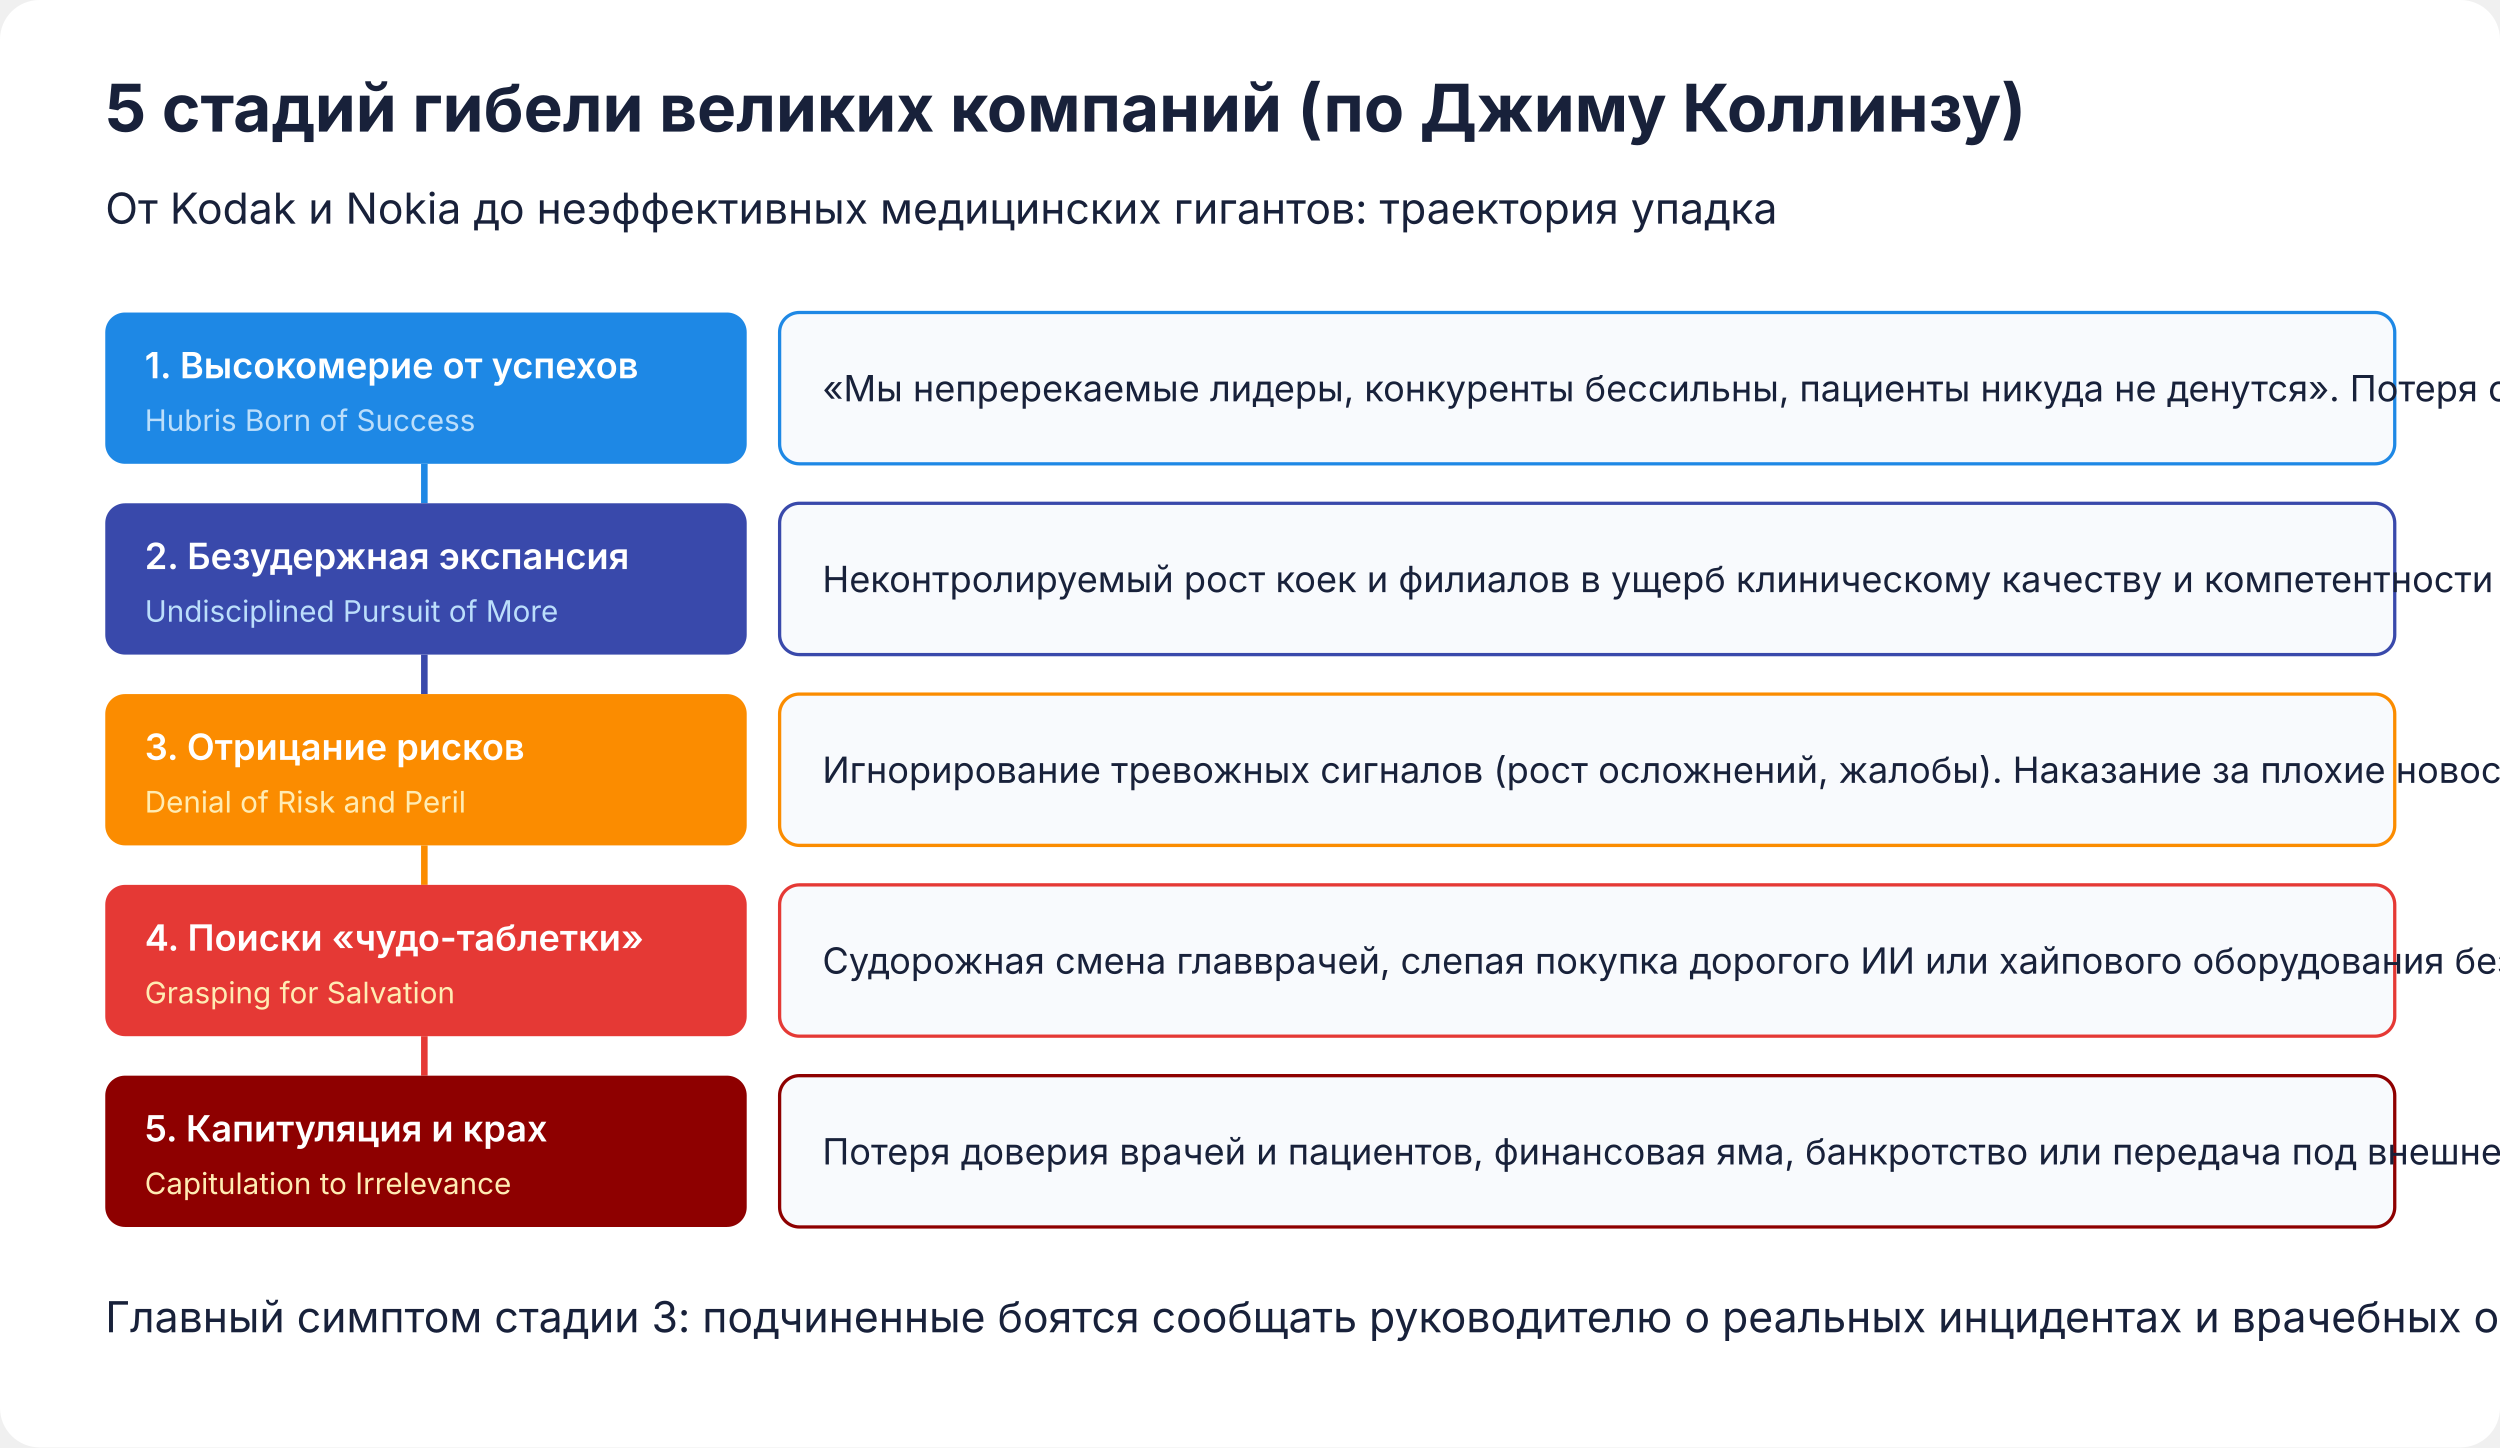
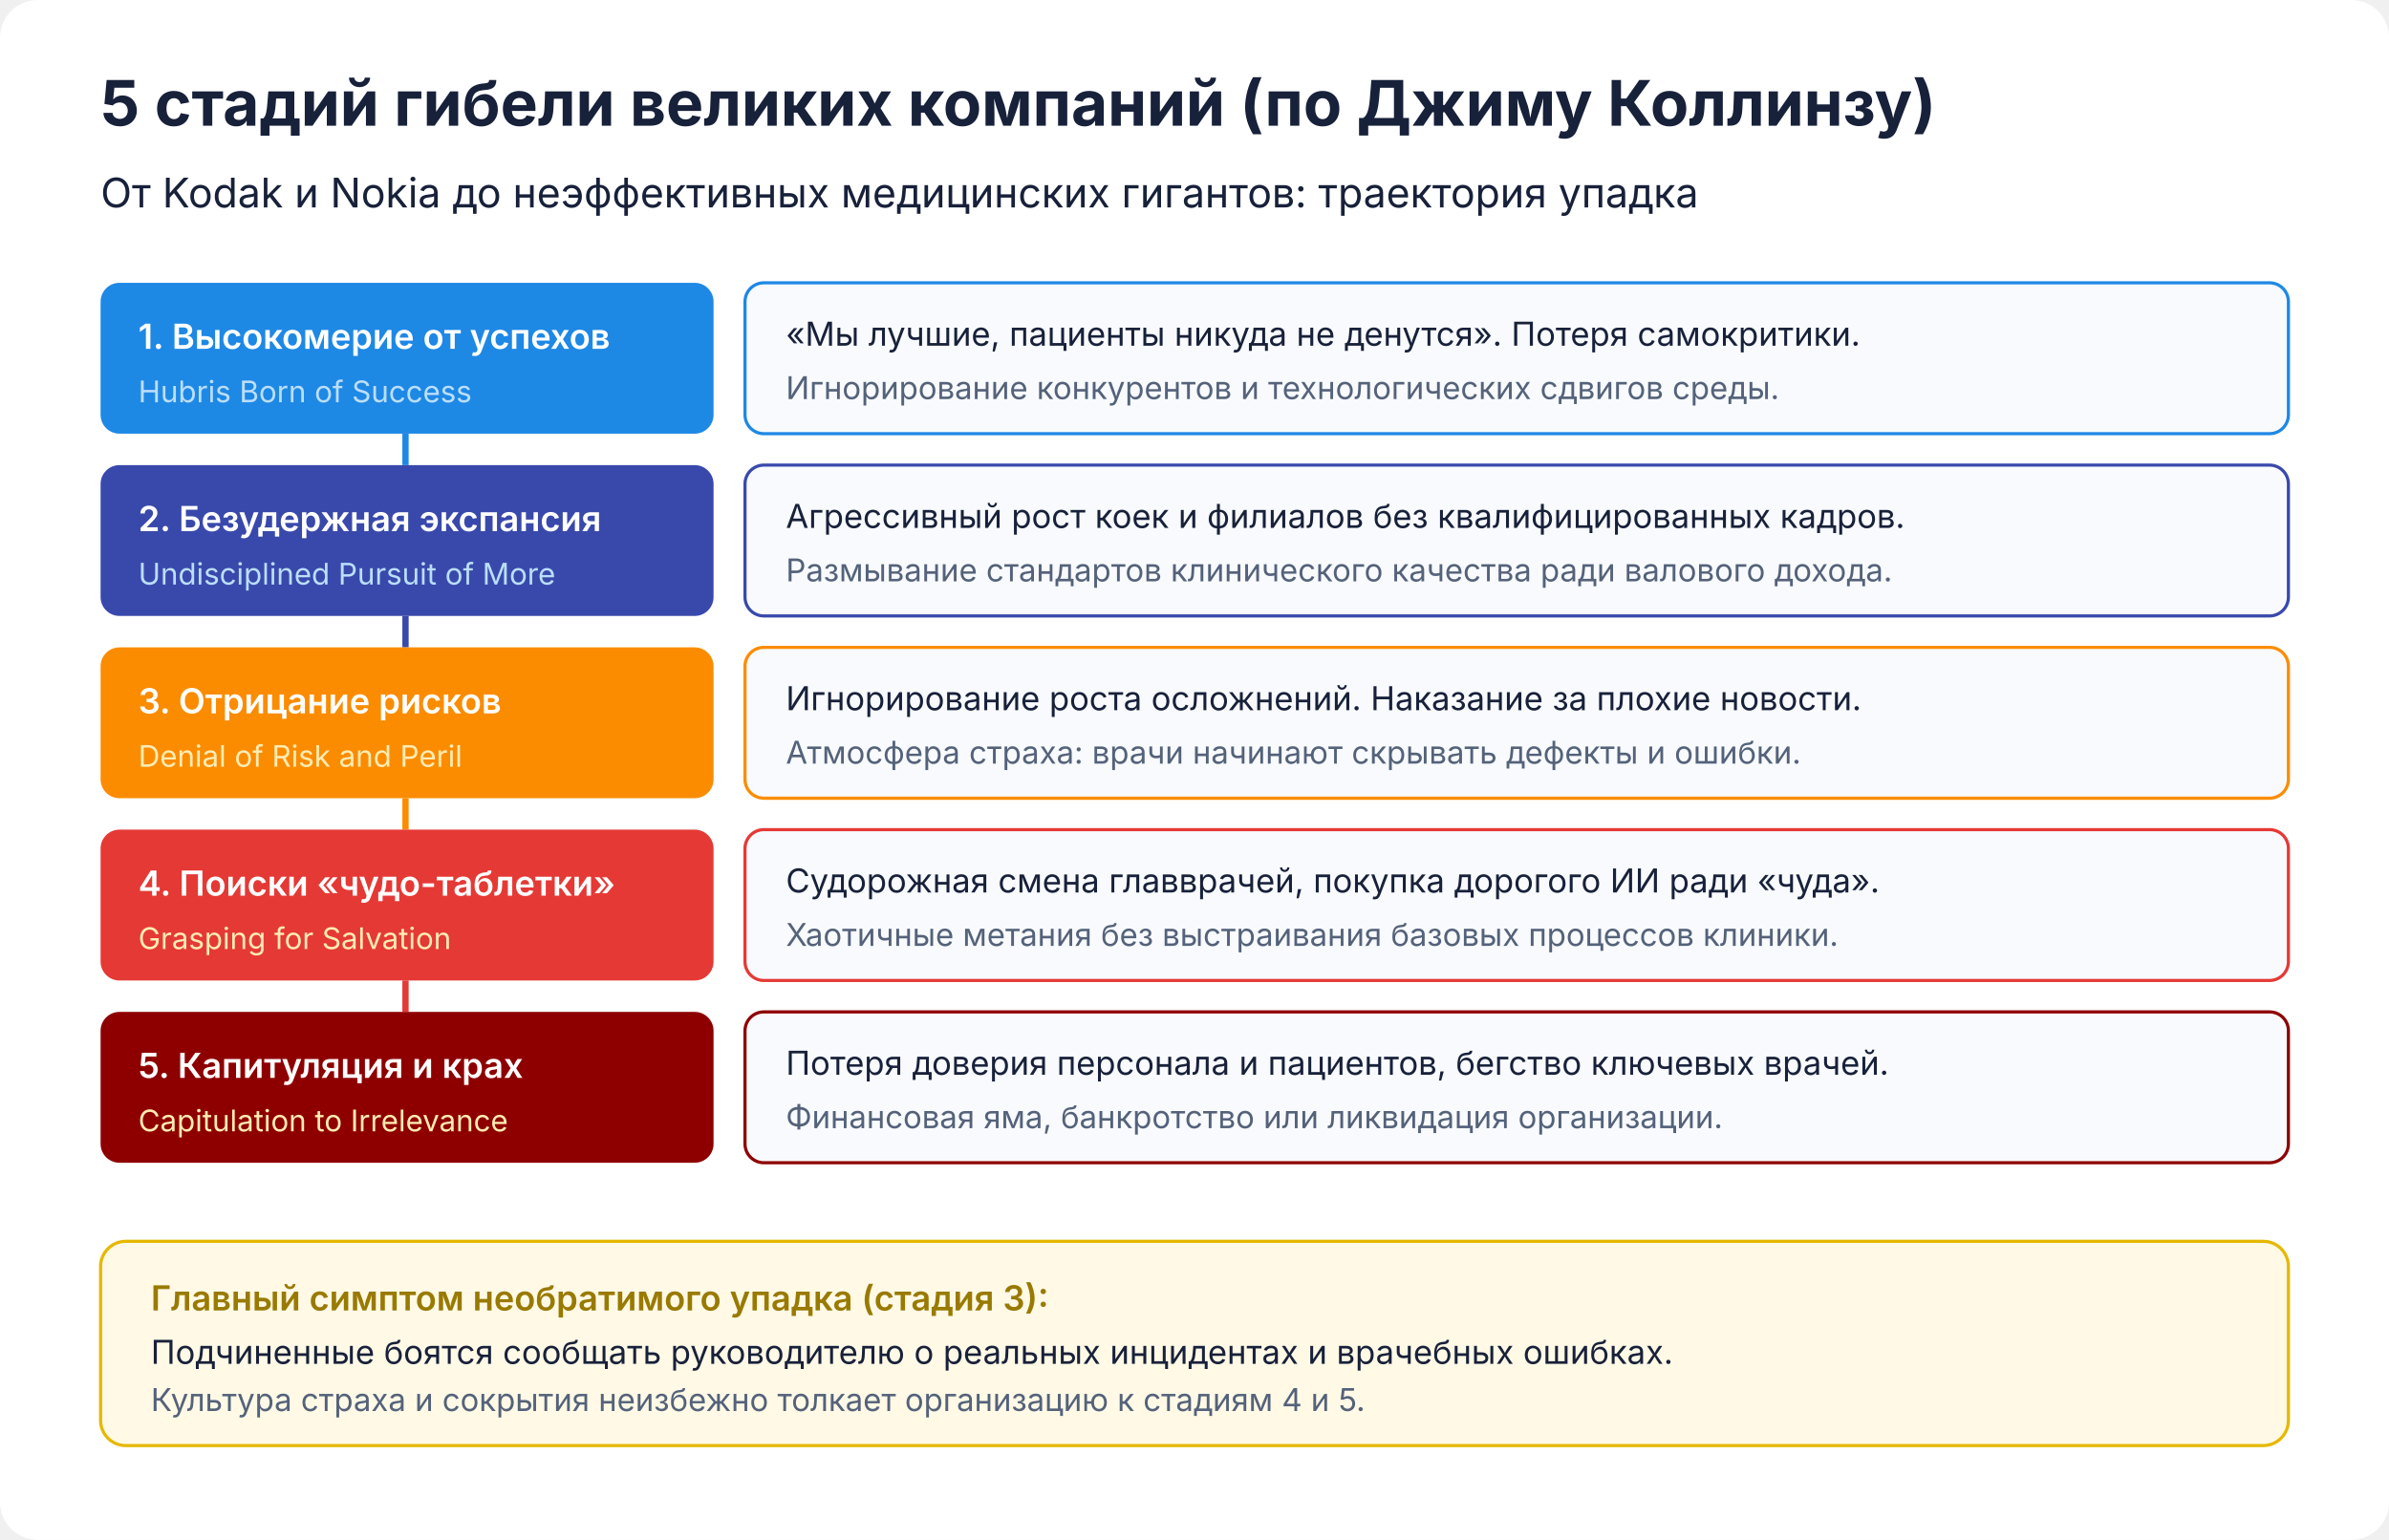
- <svg xmlns="http://www.w3.org/2000/svg" viewBox="0 0 760 440" role="img" aria-labelledby="title desc">
-   <style>text{font-family:Inter,system-ui,-apple-system,sans-serif;fill:#18213a;font-size:16px} .small{font-size:13px;fill:#54627a} .heading{font-size:20px;font-weight:700} .bold{font-weight:600}</style>
-   <rect width="760" height="440" rx="12" fill="#fff" />
+ <svg xmlns="http://www.w3.org/2000/svg" viewBox="0 0 760 490" role="img" aria-labelledby="title desc">
+   <style>text{font-family:Inter,system-ui,-apple-system,sans-serif;fill:#18213a;font-size:15px} .small{font-size:13px;fill:#54627a} .heading{font-size:20px;font-weight:700} .bold{font-weight:600}</style>
+   <rect width="760" height="490" rx="12" fill="#fff" />
  <text x="32.00" y="40.00" text-anchor="start" class="heading" style="fill:#18213a">5 стадий гибели великих компаний (по Джиму Коллинзу)</text>
-   <text x="32.00" y="68.00" text-anchor="start" class="small" style="fill:#18213a">От Kodak и Nokia до неэффективных медицинских гигантов: траектория упадка</text>
-   <rect x="32.00" y="95.00" width="195.00" height="46.00" rx="6" fill="#1e88e5" />
-   <text x="44.00" y="115.00" text-anchor="start" class="bold" style="font-size:11px;fill:#fff">1. Высокомерие от успехов</text>
-   <text x="44.00" y="131.00" text-anchor="start" class="" style="font-size:9px;fill:#bbdefb">Hubris Born of Success</text>
-   <rect x="237.00" y="95.00" width="491.00" height="46.00" rx="6" fill="#f8fafd" stroke="#1e88e5" stroke-width="1" />
-   <text x="250.00" y="122.00" text-anchor="start" class="" style="font-size:11px;fill:#18213a">«Мы непререкаемые лидеры, конкуренты бессильны, пациенты никуда не денутся». Потеря самокритики.</text>
-   <path d="M129.000,141.000 L129.000,153.000" fill="none" stroke="#1e88e5" stroke-width="2" />
-   <rect x="32.00" y="153.00" width="195.00" height="46.00" rx="6" fill="#3949ab" />
-   <text x="44.00" y="173.00" text-anchor="start" class="bold" style="font-size:11px;fill:#fff">2. Безудержная экспансия</text>
-   <text x="44.00" y="189.00" text-anchor="start" class="" style="font-size:9px;fill:#bbdefb">Undisciplined Pursuit of More</text>
-   <rect x="237.00" y="153.00" width="491.00" height="46.00" rx="6" fill="#f8fafd" stroke="#3949ab" stroke-width="1" />
-   <text x="250.00" y="180.00" text-anchor="start" class="" style="font-size:11px;fill:#18213a">Неконтролируемый рост коек и филиалов в ущерб клиническому качеству и компетентности врачей.</text>
-   <path d="M129.000,199.000 L129.000,211.000" fill="none" stroke="#3949ab" stroke-width="2" />
-   <rect x="32.00" y="211.00" width="195.00" height="46.00" rx="6" fill="#fb8c00" />
-   <text x="44.00" y="231.00" text-anchor="start" class="bold" style="font-size:11px;fill:#fff">3. Отрицание рисков</text>
-   <text x="44.00" y="247.00" text-anchor="start" class="" style="font-size:9px;fill:#ffecb3">Denial of Risk and Peril</text>
-   <rect x="237.00" y="211.00" width="491.00" height="46.00" rx="6" fill="#f8fafd" stroke="#fb8c00" stroke-width="1" />
-   <text x="250.00" y="238.00" text-anchor="start" class="" style="font-size:11px;fill:#18213a">Игнорирование тревожных сигналов (рост осложнений, жалобы). Наказание за плохие новости.</text>
-   <path d="M129.000,257.000 L129.000,269.000" fill="none" stroke="#fb8c00" stroke-width="2" />
-   <rect x="32.00" y="269.00" width="195.00" height="46.00" rx="6" fill="#e53935" />
-   <text x="44.00" y="289.00" text-anchor="start" class="bold" style="font-size:11px;fill:#fff">4. Поиски «чудо-таблетки»</text>
-   <text x="44.00" y="305.00" text-anchor="start" class="" style="font-size:9px;fill:#ffecb3">Grasping for Salvation</text>
-   <rect x="237.00" y="269.00" width="491.00" height="46.00" rx="6" fill="#f8fafd" stroke="#e53935" stroke-width="1" />
-   <text x="250.00" y="296.00" text-anchor="start" class="" style="font-size:11px;fill:#18213a">Судорожная смена главврачей, слепая покупка дорогого ИИ или хайпового оборудования без процессов.</text>
-   <path d="M129.000,315.000 L129.000,327.000" fill="none" stroke="#e53935" stroke-width="2" />
-   <rect x="32.00" y="327.00" width="195.00" height="46.00" rx="6" fill="#8e0000" />
-   <text x="44.00" y="347.00" text-anchor="start" class="bold" style="font-size:11px;fill:#fff">5. Капитуляция и крах</text>
-   <text x="44.00" y="363.00" text-anchor="start" class="" style="font-size:9px;fill:#ffecb3">Capitulation to Irrelevance</text>
-   <rect x="237.00" y="327.00" width="491.00" height="46.00" rx="6" fill="#f8fafd" stroke="#8e0000" stroke-width="1" />
-   <text x="250.00" y="354.00" text-anchor="start" class="" style="font-size:11px;fill:#18213a">Потеря доверия врачей и пациентов, финансовая яма, банкротство или передача под внешнее управление.</text>
-   <text x="32.00" y="405.00" text-anchor="start" class="small" style="fill:#18213a">Главный симптом стадии 3: подчиненные боятся сообщать руководителю о реальных инцидентах и врачебных ошибках.</text>
+   <text x="32.00" y="66.00" text-anchor="start" class="small" style="fill:#18213a">От Kodak и Nokia до неэффективных медицинских гигантов: траектория упадка</text>
+   <rect x="32.00" y="90.00" width="195.00" height="48.00" rx="6" fill="#1e88e5" />
+   <text x="44.00" y="111.00" text-anchor="start" class="bold" style="font-size:11px;fill:#fff">1. Высокомерие от успехов</text>
+   <text x="44.00" y="128.00" text-anchor="start" class="" style="font-size:9.5px;fill:#bbdefb">Hubris Born of Success</text>
+   <rect x="237.00" y="90.00" width="491.00" height="48.00" rx="6" fill="#f8fafd" stroke="#1e88e5" stroke-width="1" />
+   <text x="250.00" y="110.00" text-anchor="start" class="" style="font-size:10.5px;fill:#18213a">«Мы лучшие, пациенты никуда не денутся». Потеря самокритики.</text>
+   <text x="250.00" y="127.00" text-anchor="start" class="" style="font-size:10px;fill:#54627a">Игнорирование конкурентов и технологических сдвигов среды.</text>
+   <path d="M129.000,138.000 L129.000,148.000" fill="none" stroke="#1e88e5" stroke-width="2" />
+   <rect x="32.00" y="148.00" width="195.00" height="48.00" rx="6" fill="#3949ab" />
+   <text x="44.00" y="169.00" text-anchor="start" class="bold" style="font-size:11px;fill:#fff">2. Безудержная экспансия</text>
+   <text x="44.00" y="186.00" text-anchor="start" class="" style="font-size:9.5px;fill:#bbdefb">Undisciplined Pursuit of More</text>
+   <rect x="237.00" y="148.00" width="491.00" height="48.00" rx="6" fill="#f8fafd" stroke="#3949ab" stroke-width="1" />
+   <text x="250.00" y="168.00" text-anchor="start" class="" style="font-size:10.5px;fill:#18213a">Агрессивный рост коек и филиалов без квалифицированных кадров.</text>
+   <text x="250.00" y="185.00" text-anchor="start" class="" style="font-size:10px;fill:#54627a">Размывание стандартов клинического качества ради валового дохода.</text>
+   <path d="M129.000,196.000 L129.000,206.000" fill="none" stroke="#3949ab" stroke-width="2" />
+   <rect x="32.00" y="206.00" width="195.00" height="48.00" rx="6" fill="#fb8c00" />
+   <text x="44.00" y="227.00" text-anchor="start" class="bold" style="font-size:11px;fill:#fff">3. Отрицание рисков</text>
+   <text x="44.00" y="244.00" text-anchor="start" class="" style="font-size:9.5px;fill:#ffecb3">Denial of Risk and Peril</text>
+   <rect x="237.00" y="206.00" width="491.00" height="48.00" rx="6" fill="#f8fafd" stroke="#fb8c00" stroke-width="1" />
+   <text x="250.00" y="226.00" text-anchor="start" class="" style="font-size:10.5px;fill:#18213a">Игнорирование роста осложнений. Наказание за плохие новости.</text>
+   <text x="250.00" y="243.00" text-anchor="start" class="" style="font-size:10px;fill:#54627a">Атмосфера страха: врачи начинают скрывать дефекты и ошибки.</text>
+   <path d="M129.000,254.000 L129.000,264.000" fill="none" stroke="#fb8c00" stroke-width="2" />
+   <rect x="32.00" y="264.00" width="195.00" height="48.00" rx="6" fill="#e53935" />
+   <text x="44.00" y="285.00" text-anchor="start" class="bold" style="font-size:11px;fill:#fff">4. Поиски «чудо-таблетки»</text>
+   <text x="44.00" y="302.00" text-anchor="start" class="" style="font-size:9.5px;fill:#ffecb3">Grasping for Salvation</text>
+   <rect x="237.00" y="264.00" width="491.00" height="48.00" rx="6" fill="#f8fafd" stroke="#e53935" stroke-width="1" />
+   <text x="250.00" y="284.00" text-anchor="start" class="" style="font-size:10.5px;fill:#18213a">Судорожная смена главврачей, покупка дорогого ИИ ради «чуда».</text>
+   <text x="250.00" y="301.00" text-anchor="start" class="" style="font-size:10px;fill:#54627a">Хаотичные метания без выстраивания базовых процессов клиники.</text>
+   <path d="M129.000,312.000 L129.000,322.000" fill="none" stroke="#e53935" stroke-width="2" />
+   <rect x="32.00" y="322.00" width="195.00" height="48.00" rx="6" fill="#8e0000" />
+   <text x="44.00" y="343.00" text-anchor="start" class="bold" style="font-size:11px;fill:#fff">5. Капитуляция и крах</text>
+   <text x="44.00" y="360.00" text-anchor="start" class="" style="font-size:9.5px;fill:#ffecb3">Capitulation to Irrelevance</text>
+   <rect x="237.00" y="322.00" width="491.00" height="48.00" rx="6" fill="#f8fafd" stroke="#8e0000" stroke-width="1" />
+   <text x="250.00" y="342.00" text-anchor="start" class="" style="font-size:10.5px;fill:#18213a">Потеря доверия персонала и пациентов, бегство ключевых врачей.</text>
+   <text x="250.00" y="359.00" text-anchor="start" class="" style="font-size:10px;fill:#54627a">Финансовая яма, банкротство или ликвидация организации.</text>
+   <rect x="32.00" y="395.00" width="696.00" height="65.00" rx="8" fill="#fff9e6" stroke="#e6b800" stroke-width="1" />
+   <text x="48.00" y="417.00" text-anchor="start" class="bold" style="font-size:11px;fill:#997a00">Главный симптом необратимого упадка (стадия 3):</text>
+   <text x="48.00" y="434.00" text-anchor="start" class="" style="font-size:10.5px;fill:#18213a">Подчиненные боятся сообщать руководителю о реальных инцидентах и врачебных ошибках.</text>
+   <text x="48.00" y="449.00" text-anchor="start" class="" style="font-size:10px;fill:#54627a">Культура страха и сокрытия неизбежно толкает организацию к стадиям 4 и 5.</text>
</svg>
